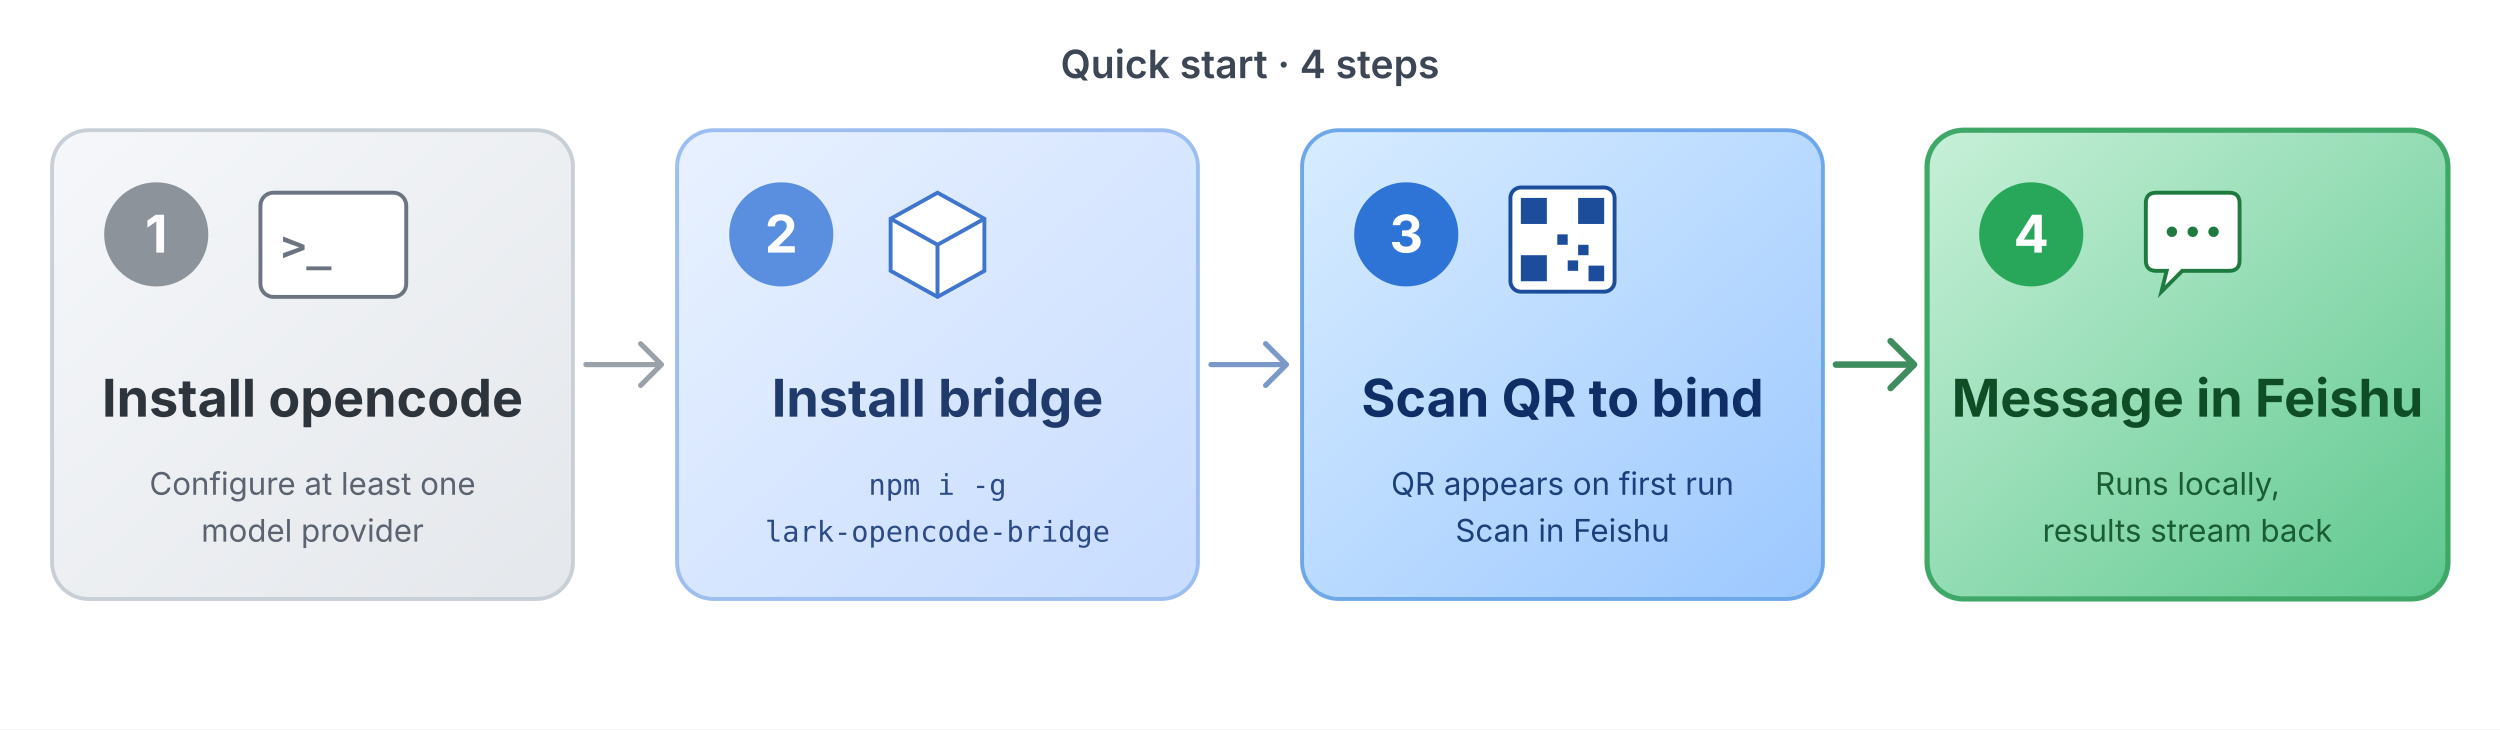
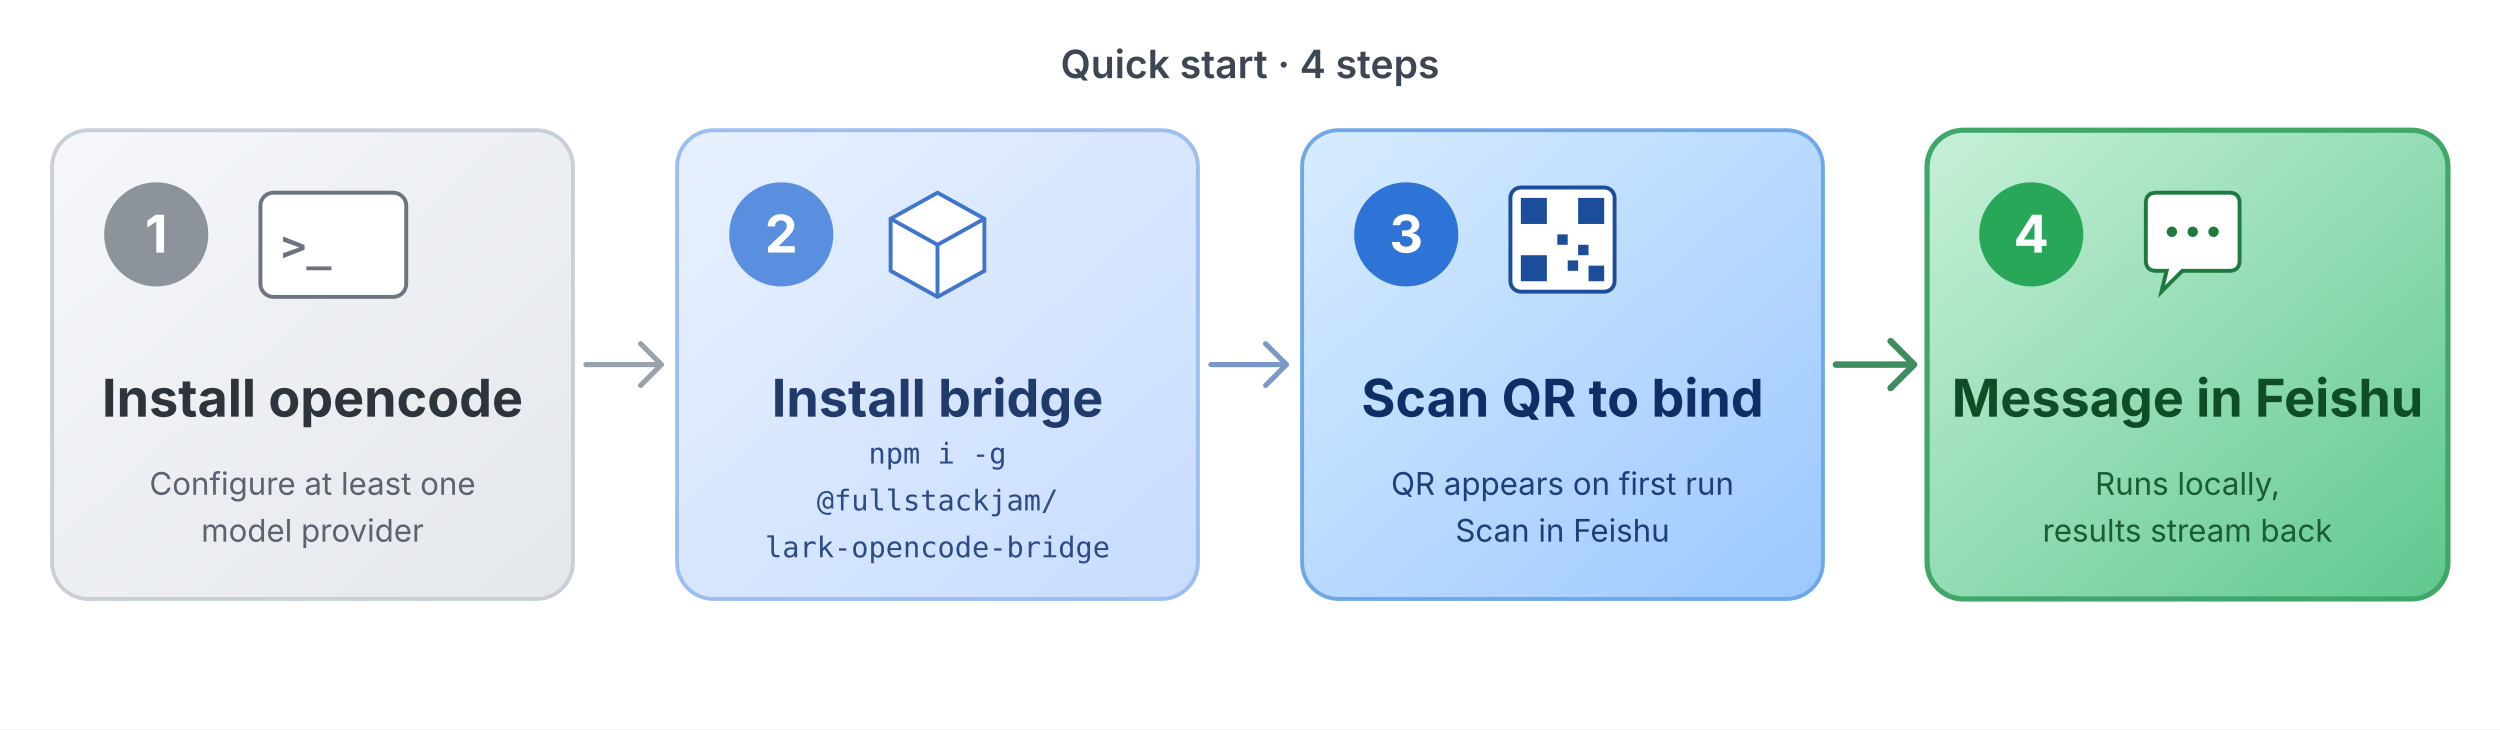
<svg xmlns="http://www.w3.org/2000/svg" viewBox="0 0 960 280">
  <defs>
    <linearGradient id="g1" x1="0" y1="0" x2="1" y2="1">
      <stop offset="0" stop-color="#F5F7FA" />
      <stop offset="1" stop-color="#E4E7EB" />
    </linearGradient>
    <linearGradient id="g2" x1="0" y1="0" x2="1" y2="1">
      <stop offset="0" stop-color="#E8F1FF" />
      <stop offset="1" stop-color="#C7DCFF" />
    </linearGradient>
    <linearGradient id="g3" x1="0" y1="0" x2="1" y2="1">
      <stop offset="0" stop-color="#D7ECFF" />
      <stop offset="1" stop-color="#9CC8FF" />
    </linearGradient>
    <linearGradient id="g4" x1="0" y1="0" x2="1" y2="1">
      <stop offset="0" stop-color="#C7F0D8" />
      <stop offset="1" stop-color="#5FC88F" />
    </linearGradient>
  </defs>
  <rect width="960" height="280" fill="#FFFFFF" />
  <g>
    <rect x="20" y="50" width="200" height="180" rx="14" ry="14" fill="url(#g1)" stroke="#C9CFD6" stroke-width="1.5" />
    <circle cx="60" cy="90" r="20" fill="#8C939B" />
    <text x="60" y="97" text-anchor="middle" font-family="-apple-system,BlinkMacSystemFont,'Segoe UI',sans-serif" font-size="20" font-weight="700" fill="#FFFFFF">1</text>
    <rect x="100" y="74" width="56" height="40" rx="5" ry="5" fill="#FFFFFF" stroke="#6B7480" stroke-width="1.5" />
    <text x="108" y="100" font-family="ui-monospace,SFMono-Regular,Menlo,Consolas,monospace" font-size="16" font-weight="700" fill="#6B7480">&gt;_</text>
    <text x="120" y="160" text-anchor="middle" font-family="-apple-system,BlinkMacSystemFont,'PingFang SC','Microsoft YaHei',sans-serif" font-size="20" font-weight="700" fill="#2E343C">Install opencode</text>
    <text x="120" y="190" text-anchor="middle" font-family="-apple-system,BlinkMacSystemFont,'PingFang SC','Microsoft YaHei',sans-serif" font-size="12" fill="#5B6370">Configure at least one</text>
    <text x="120" y="208" text-anchor="middle" font-family="-apple-system,BlinkMacSystemFont,'PingFang SC','Microsoft YaHei',sans-serif" font-size="12" fill="#5B6370">model provider</text>
  </g>
  <g stroke="#9AA1A9" stroke-width="2" fill="none" stroke-linecap="round" stroke-linejoin="round">
    <line x1="225" y1="140" x2="252" y2="140" />
    <polyline points="246,132 254,140 246,148" />
  </g>
  <g>
    <rect x="260" y="50" width="200" height="180" rx="14" ry="14" fill="url(#g2)" stroke="#9DBEF0" stroke-width="1.5" />
    <circle cx="300" cy="90" r="20" fill="#5A8FE0" />
    <text x="300" y="97" text-anchor="middle" font-family="-apple-system,BlinkMacSystemFont,'Segoe UI',sans-serif" font-size="20" font-weight="700" fill="#FFFFFF">2</text>
    <g transform="translate(340,72)">
      <polygon points="20,2 38,12 38,32 20,42 2,32 2,12" fill="#FFFFFF" stroke="#3F75CC" stroke-width="1.5" />
      <polyline points="2,12 20,22 38,12" fill="none" stroke="#3F75CC" stroke-width="1.5" />
      <line x1="20" y1="22" x2="20" y2="42" stroke="#3F75CC" stroke-width="1.5" />
    </g>
    <text x="360" y="160" text-anchor="middle" font-family="-apple-system,BlinkMacSystemFont,'PingFang SC','Microsoft YaHei',sans-serif" font-size="20" font-weight="700" fill="#1F3A6B">Install bridge</text>
-     <text x="360" y="190" text-anchor="middle" font-family="ui-monospace,SFMono-Regular,Menlo,Consolas,monospace" font-size="11" fill="#2C4A85">npm i -g</text>
-     <text x="360" y="208" text-anchor="middle" font-family="ui-monospace,SFMono-Regular,Menlo,Consolas,monospace" font-size="11" fill="#2C4A85">lark-opencode-bridge</text>
+     <text x="360" y="178" text-anchor="middle" font-family="ui-monospace,SFMono-Regular,Menlo,Consolas,monospace" font-size="11" fill="#2C4A85">npm i -g</text>
+     <text x="360" y="196" text-anchor="middle" font-family="ui-monospace,SFMono-Regular,Menlo,Consolas,monospace" font-size="11" fill="#2C4A85">@fullstackjam/</text>
+     <text x="360" y="214" text-anchor="middle" font-family="ui-monospace,SFMono-Regular,Menlo,Consolas,monospace" font-size="11" fill="#2C4A85">lark-opencode-bridge</text>
  </g>
  <g stroke="#7A99C9" stroke-width="2" fill="none" stroke-linecap="round" stroke-linejoin="round">
    <line x1="465" y1="140" x2="492" y2="140" />
    <polyline points="486,132 494,140 486,148" />
  </g>
  <g>
    <rect x="500" y="50" width="200" height="180" rx="14" ry="14" fill="url(#g3)" stroke="#6FA8E8" stroke-width="1.5" />
    <circle cx="540" cy="90" r="20" fill="#2E73D6" />
    <text x="540" y="97" text-anchor="middle" font-family="-apple-system,BlinkMacSystemFont,'Segoe UI',sans-serif" font-size="20" font-weight="700" fill="#FFFFFF">3</text>
    <g transform="translate(580,72)">
      <rect x="0" y="0" width="40" height="40" rx="4" ry="4" fill="#FFFFFF" stroke="#1B4D9B" stroke-width="1.5" />
      <rect x="4" y="4" width="10" height="10" fill="#1B4D9B" />
      <rect x="26" y="4" width="10" height="10" fill="#1B4D9B" />
      <rect x="4" y="26" width="10" height="10" fill="#1B4D9B" />
      <rect x="18" y="18" width="4" height="4" fill="#1B4D9B" />
      <rect x="26" y="22" width="4" height="4" fill="#1B4D9B" />
      <rect x="22" y="28" width="4" height="4" fill="#1B4D9B" />
      <rect x="30" y="30" width="6" height="6" fill="#1B4D9B" />
    </g>
    <text x="600" y="160" text-anchor="middle" font-family="-apple-system,BlinkMacSystemFont,'PingFang SC','Microsoft YaHei',sans-serif" font-size="20" font-weight="700" fill="#102E66">Scan QR to bind</text>
    <text x="600" y="190" text-anchor="middle" font-family="-apple-system,BlinkMacSystemFont,'PingFang SC','Microsoft YaHei',sans-serif" font-size="12" fill="#1B3F7A">QR appears on first run</text>
    <text x="600" y="208" text-anchor="middle" font-family="-apple-system,BlinkMacSystemFont,'PingFang SC','Microsoft YaHei',sans-serif" font-size="12" fill="#1B3F7A">Scan in Feishu</text>
  </g>
  <g stroke="#3F8C5F" stroke-width="2.5" fill="none" stroke-linecap="round" stroke-linejoin="round">
    <line x1="705" y1="140" x2="732" y2="140" />
    <polyline points="726,131 735,140 726,149" />
  </g>
  <g>
    <rect x="740" y="50" width="200" height="180" rx="14" ry="14" fill="url(#g4)" stroke="#3FA869" stroke-width="2" />
    <circle cx="780" cy="90" r="20" fill="#28A75A" />
    <text x="780" y="97" text-anchor="middle" font-family="-apple-system,BlinkMacSystemFont,'Segoe UI',sans-serif" font-size="20" font-weight="700" fill="#FFFFFF">4</text>
    <g transform="translate(820,72)">
      <path d="M 4 6 Q 4 2 8 2 L 36 2 Q 40 2 40 6 L 40 28 Q 40 32 36 32 L 18 32 L 10 40 L 12 32 L 8 32 Q 4 32 4 28 Z" fill="#FFFFFF" stroke="#1F7A40" stroke-width="1.5" />
      <circle cx="14" cy="17" r="2" fill="#1F7A40" />
      <circle cx="22" cy="17" r="2" fill="#1F7A40" />
      <circle cx="30" cy="17" r="2" fill="#1F7A40" />
    </g>
    <text x="840" y="160" text-anchor="middle" font-family="-apple-system,BlinkMacSystemFont,'PingFang SC','Microsoft YaHei',sans-serif" font-size="20" font-weight="700" fill="#0F4D26">Message in Feishu</text>
    <text x="840" y="190" text-anchor="middle" font-family="-apple-system,BlinkMacSystemFont,'PingFang SC','Microsoft YaHei',sans-serif" font-size="12" fill="#1A5C33">Runs locally,</text>
    <text x="840" y="208" text-anchor="middle" font-family="-apple-system,BlinkMacSystemFont,'PingFang SC','Microsoft YaHei',sans-serif" font-size="12" fill="#1A5C33">results stream back</text>
  </g>
  <text x="480" y="30" text-anchor="middle" font-family="-apple-system,BlinkMacSystemFont,'PingFang SC','Microsoft YaHei',sans-serif" font-size="15" font-weight="600" fill="#3C4654">Quick start · 4 steps</text>
</svg>
